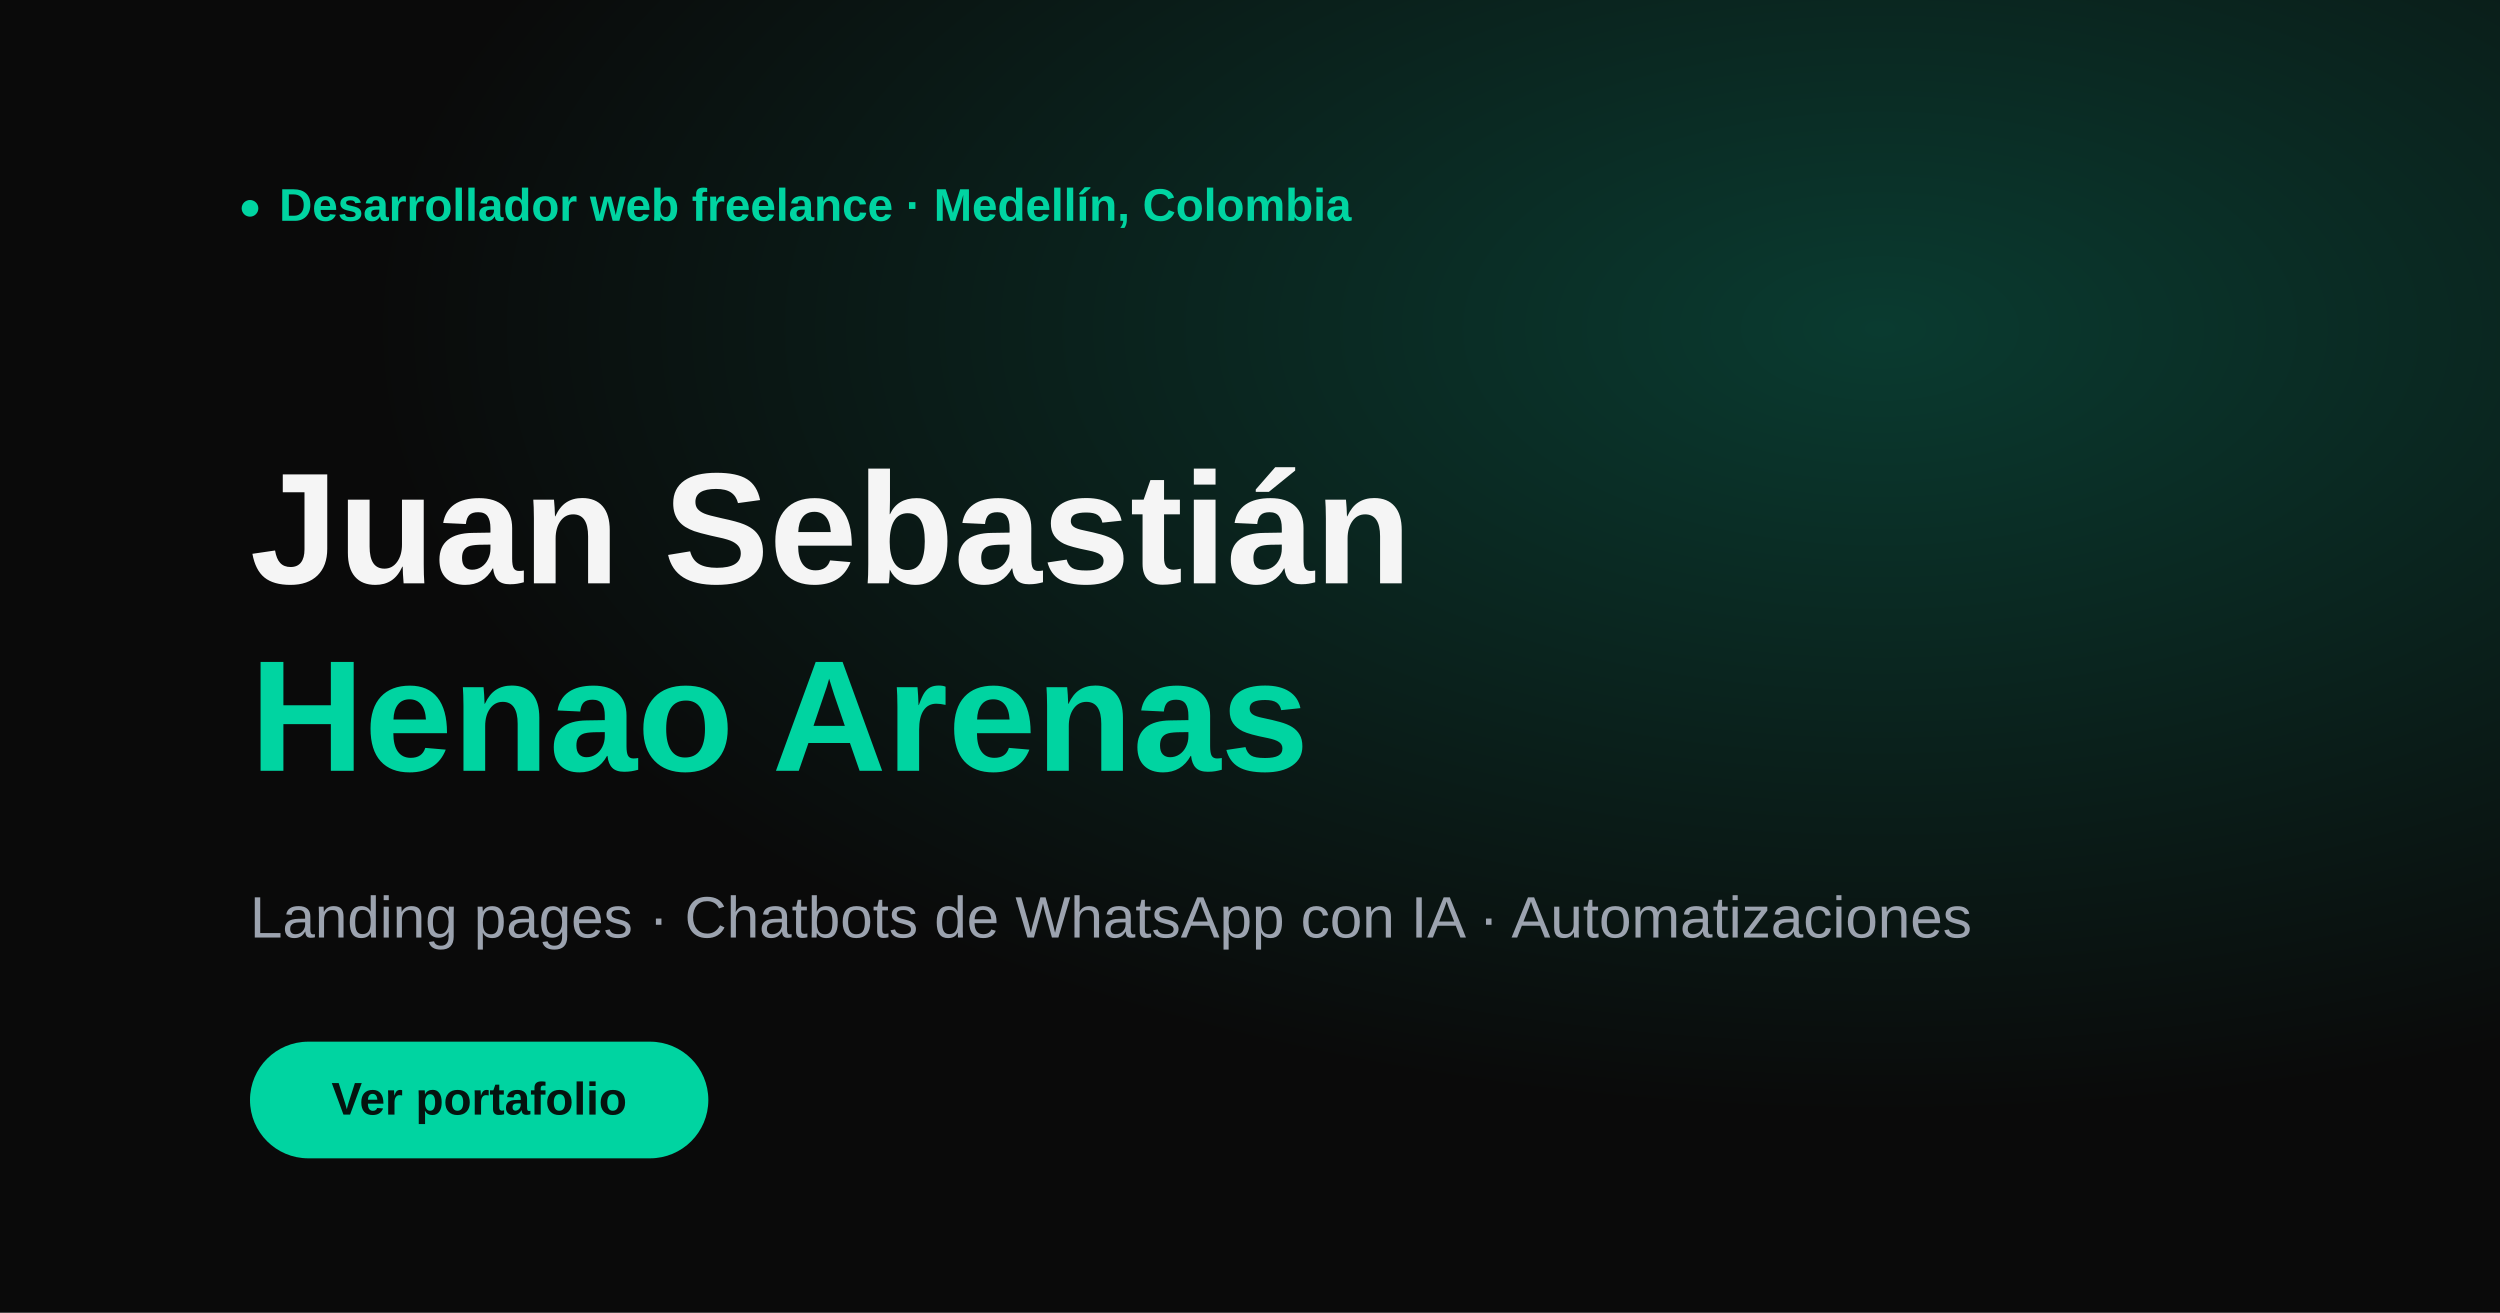
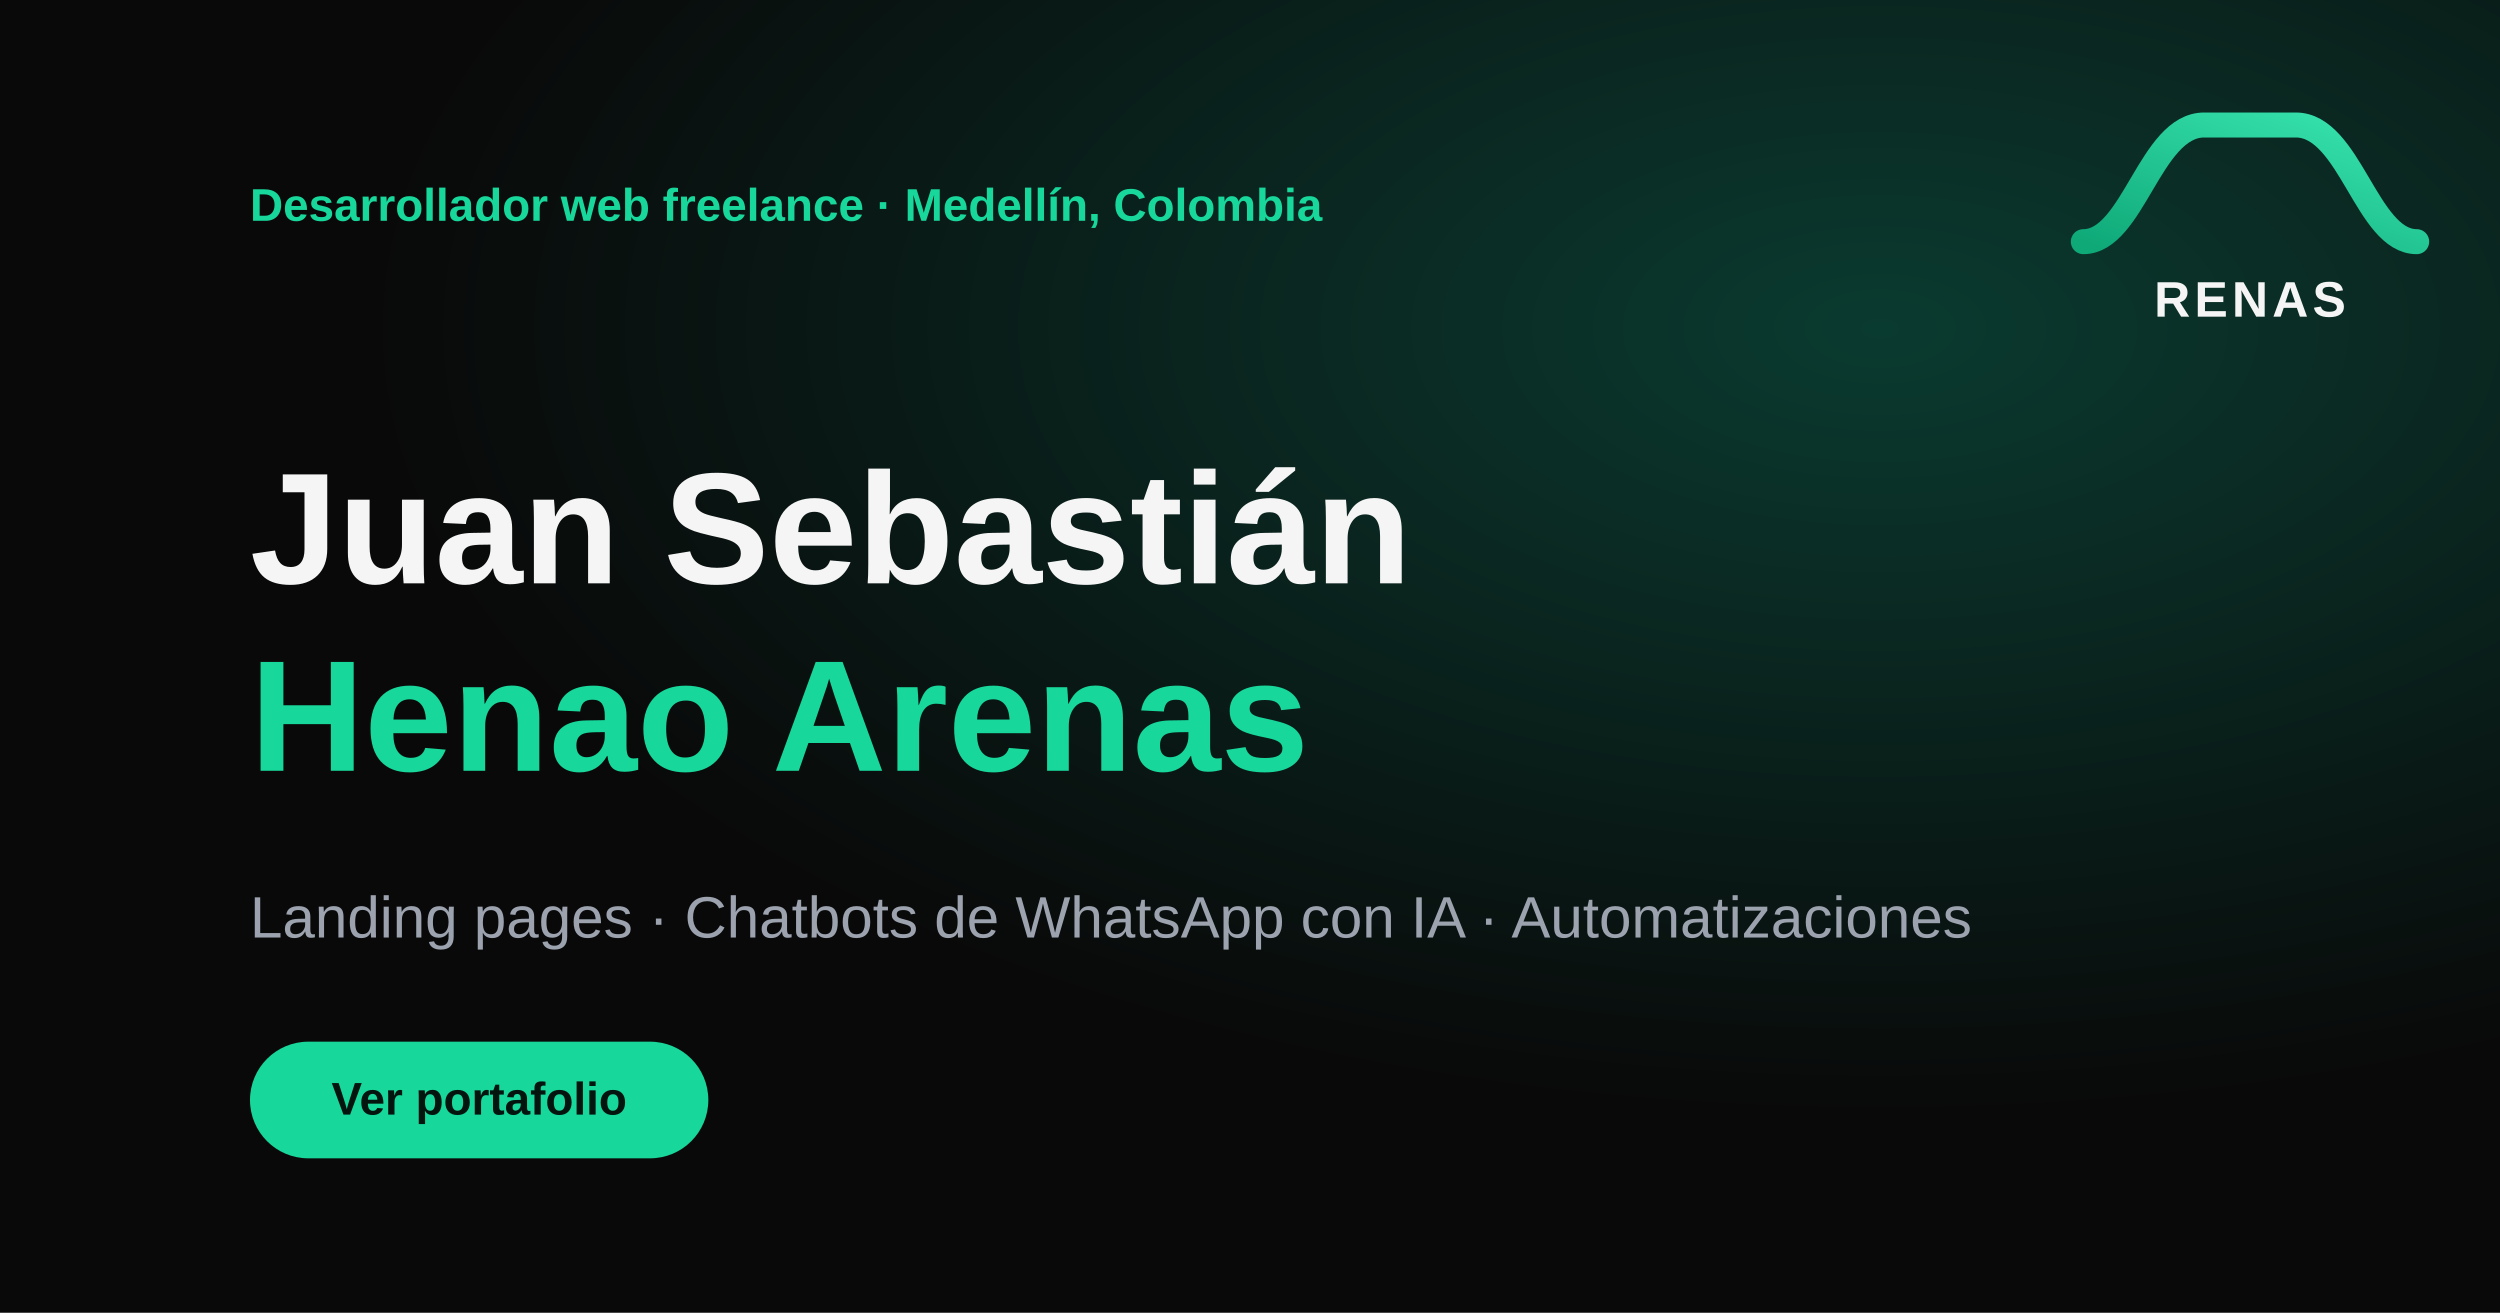
<svg xmlns="http://www.w3.org/2000/svg" width="1200" height="630" viewBox="0 0 1200 630">
  <defs>
    <radialGradient id="glow" cx="75%" cy="25%" r="60%">
      <stop offset="0%" stop-color="#0a3b30" />
-       <stop offset="100%" stop-color="#0a0a0a" />
+       <stop offset="100%" stop-color="#090909" />
    </radialGradient>
+     <linearGradient id="brandGradient" x1="0%" y1="100%" x2="100%" y2="0%">
+       <stop offset="0%" stop-color="#0FA978" />
+       <stop offset="100%" stop-color="#39E6B0" />
+     </linearGradient>
  </defs>
-   <rect width="1200" height="630" fill="#0a0a0a" />
+   <rect width="1200" height="630" fill="#090909" />
  <rect width="1200" height="630" fill="url(#glow)" />
-   <circle cx="120" cy="100" r="4" fill="#00d4a1" />
-   <text x="120" y="106" font-family="Arial, sans-serif" font-size="22" font-weight="700" fill="#00d4a1" dx="14">Desarrollador web freelance · Medellín, Colombia</text>
+   <path d="M1000,116 C1024,116 1032,60 1058,60 C1073,60 1087,60 1102,60 C1128,60 1136,116 1160,116" fill="none" stroke="url(#brandGradient)" stroke-width="12" stroke-linecap="round" stroke-linejoin="round" />
+   <text x="1080" y="152" font-family="Arial, sans-serif" font-size="24" font-weight="800" fill="#f5f5f5" text-anchor="middle" letter-spacing="2">RENAS</text>
+   <text x="120" y="106" font-family="Arial, sans-serif" font-size="22" font-weight="700" fill="#17D79A">Desarrollador web freelance · Medellín, Colombia</text>
  <text x="120" y="280" font-family="Arial, sans-serif" font-size="76" font-weight="800" fill="#f5f5f5">Juan Sebastián</text>
-   <text x="120" y="370" font-family="Arial, sans-serif" font-size="76" font-weight="800" fill="#00d4a1">Henao Arenas</text>
+   <text x="120" y="370" font-family="Arial, sans-serif" font-size="76" font-weight="800" fill="#17D79A">Henao Arenas</text>
  <text x="120" y="450" font-family="Arial, sans-serif" font-size="28" fill="#9ca3af">Landing pages · Chatbots de WhatsApp con IA · Automatizaciones</text>
-   <rect x="120" y="500" width="220" height="56" rx="28" fill="#00d4a1" />
+   <rect x="120" y="500" width="220" height="56" rx="28" fill="#17D79A" />
  <text x="230" y="535" font-family="Arial, sans-serif" font-size="22" font-weight="700" fill="#04140f" text-anchor="middle">Ver portafolio</text>
</svg>
